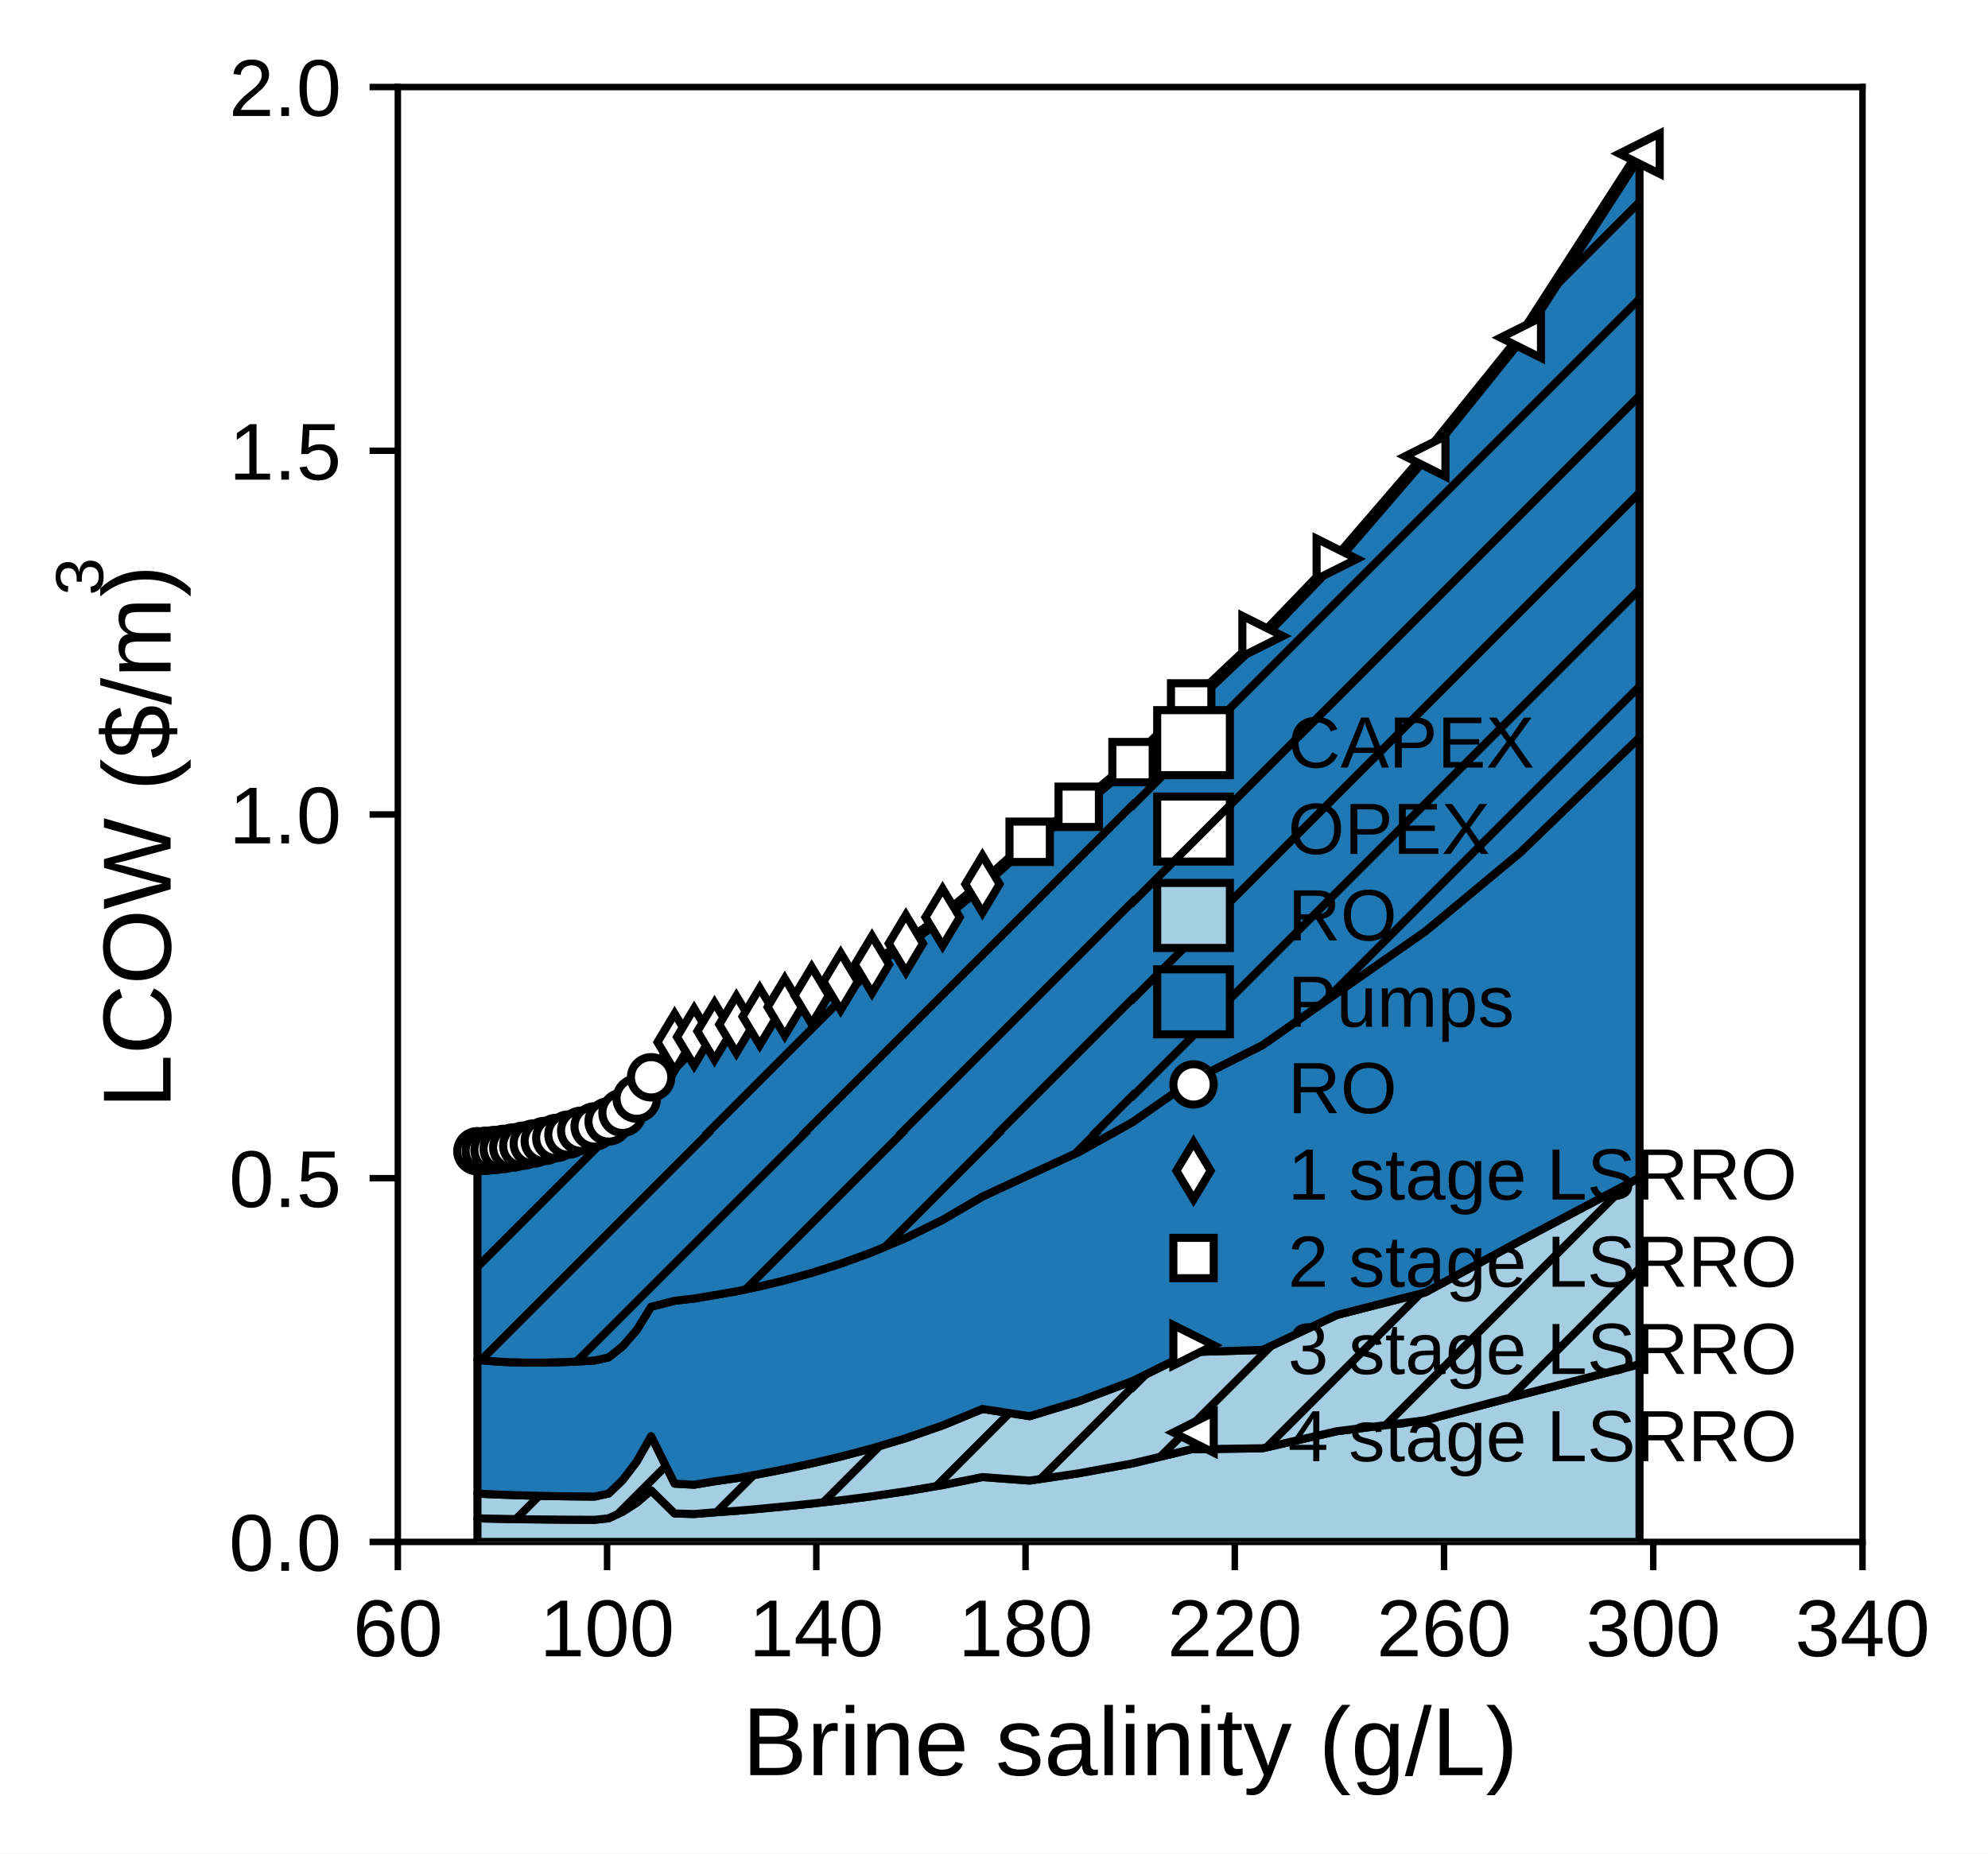
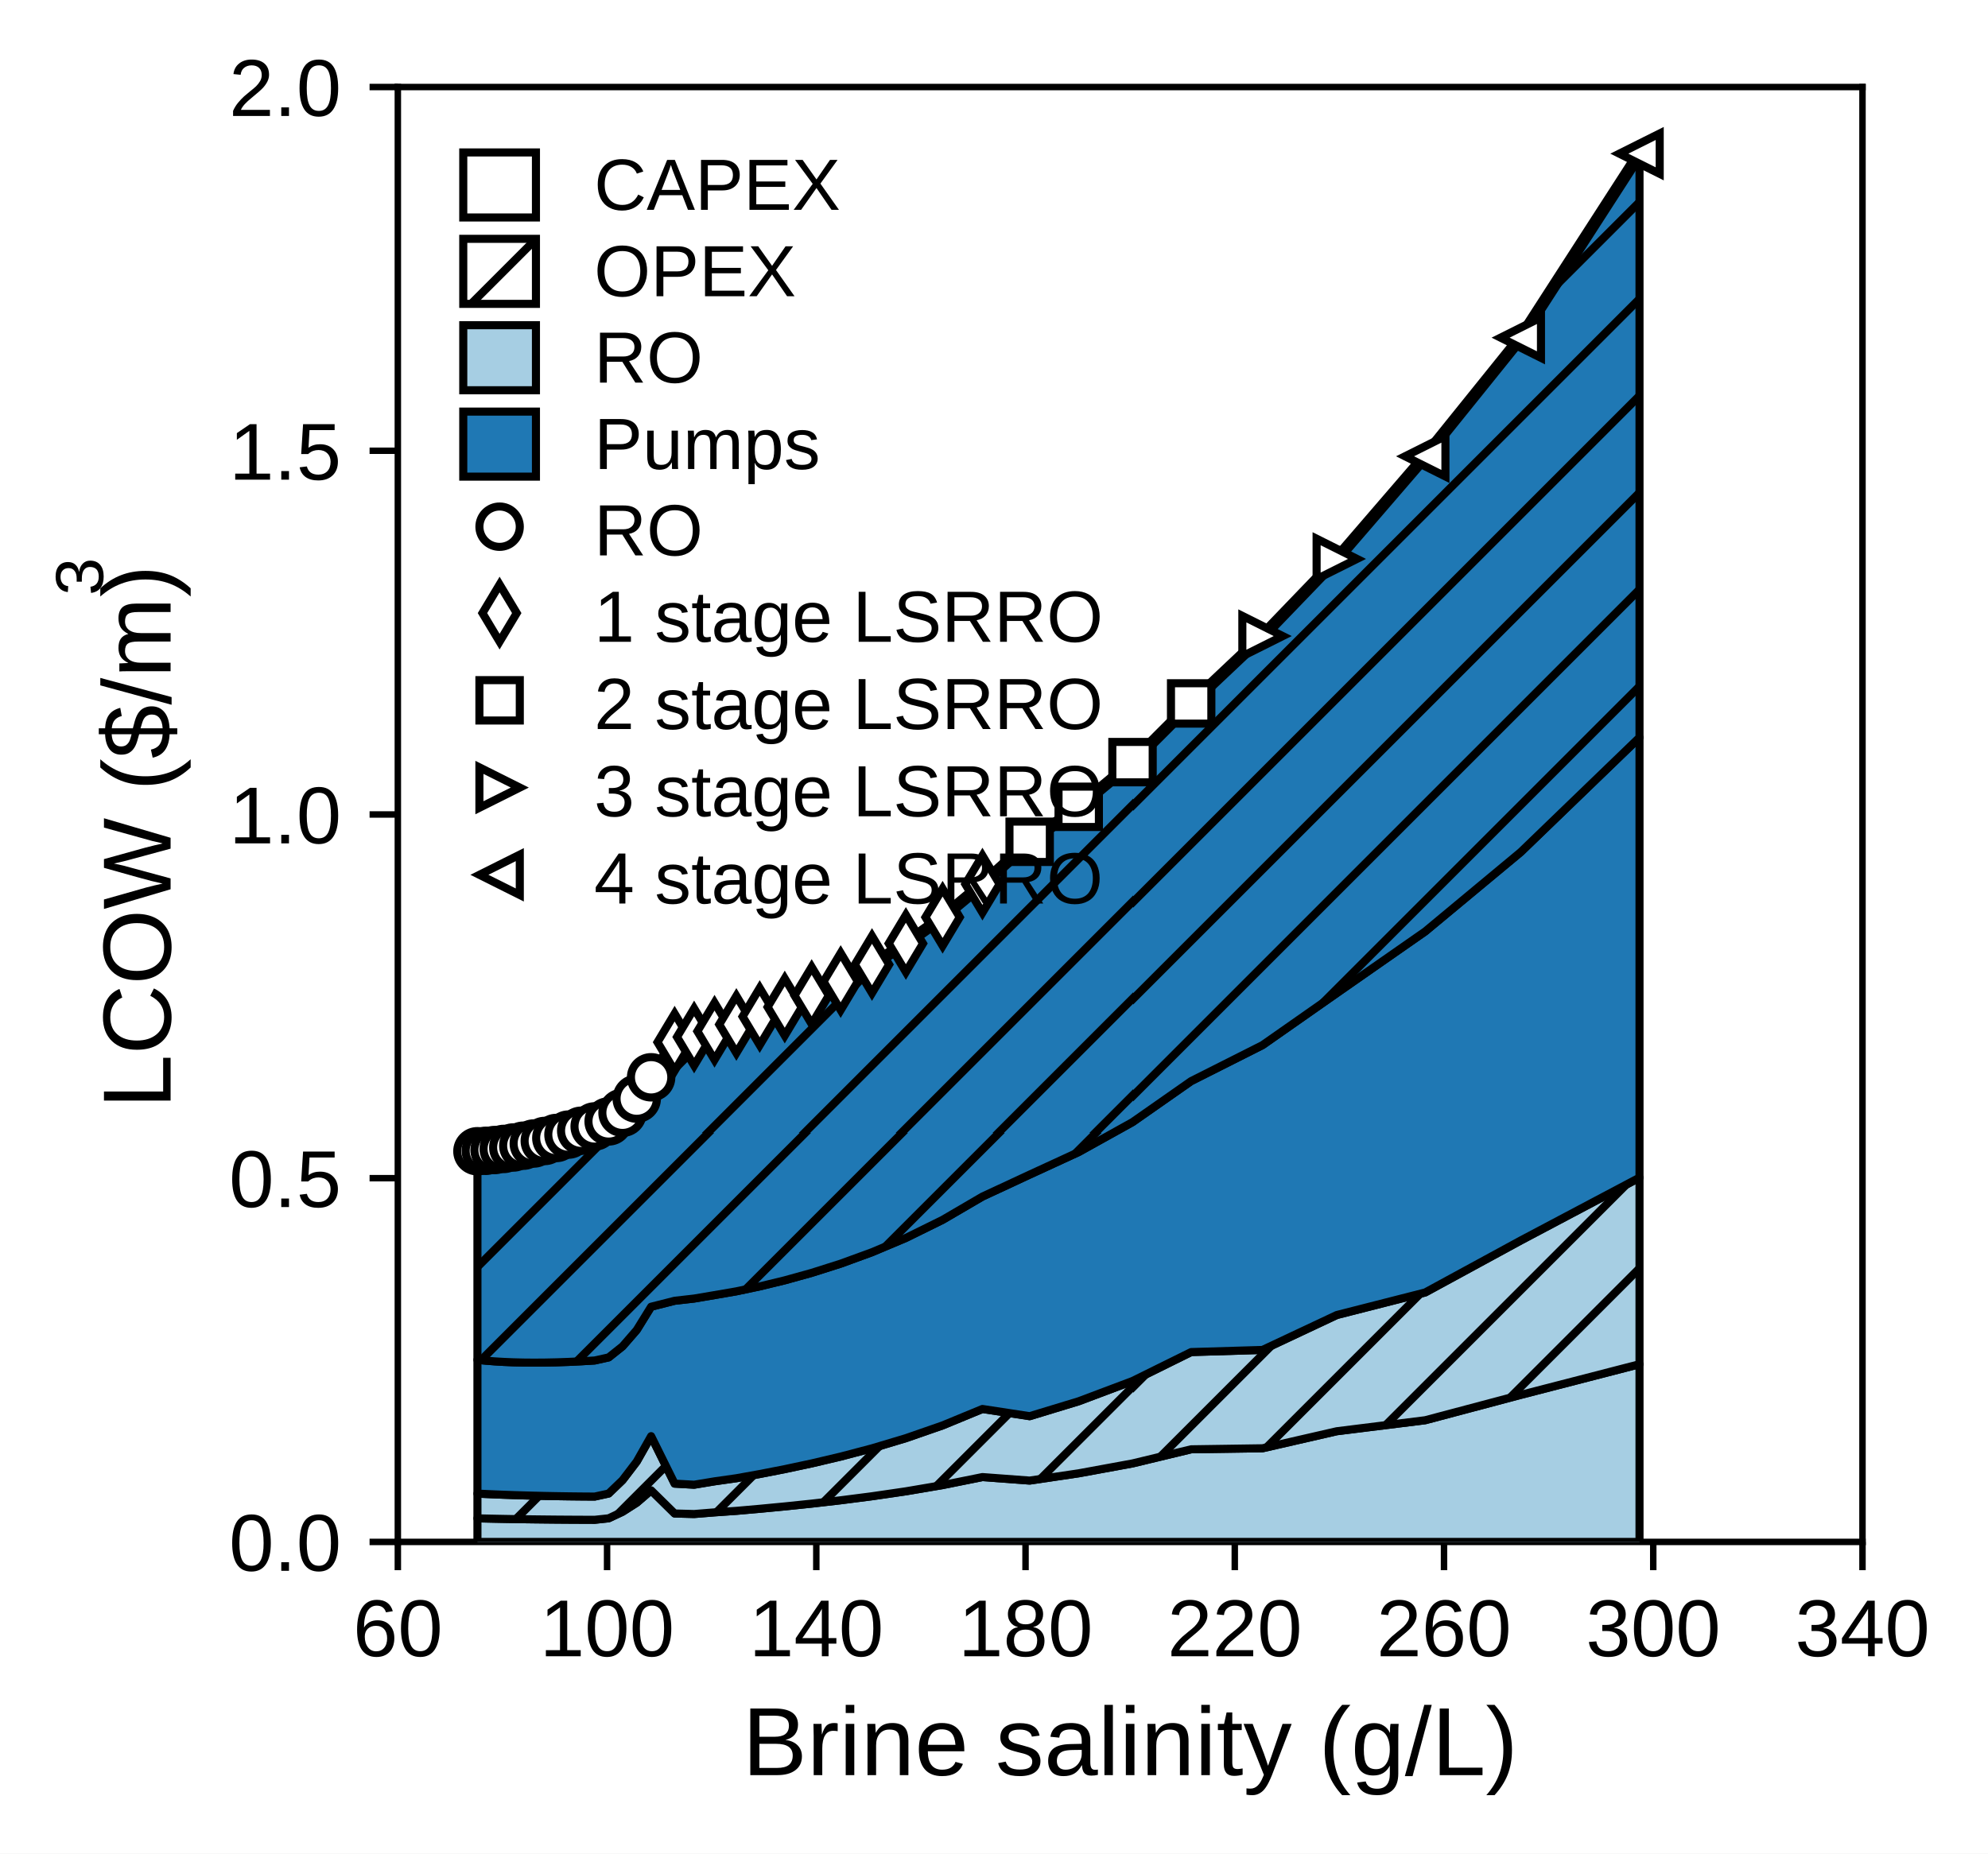
<svg xmlns="http://www.w3.org/2000/svg" xmlns:xlink="http://www.w3.org/1999/xlink" width="246.151pt" height="229.565pt" viewBox="0 0 246.151 229.565" version="1.1">
  <defs>
    <style type="text/css">*{stroke-linejoin: round; stroke-linecap: butt}</style>
  </defs>
  <g id="figure_1">
    <g id="patch_1">
      <path d="M 0 229.565  L 246.151 229.565  L 246.151 0  L 0 0  z " style="fill: #ffffff" />
    </g>
    <g id="axes_1">
      <g id="patch_2">
        <path d="M 49.26 190.959  L 230.61 190.959  L 230.61 10.779  L 49.26 10.779  z " style="fill: #ffffff" />
      </g>
      <g id="matplotlib.axis_1">
        <g id="xtick_1">
          <g id="line2d_1">
            <defs>
-               <path id="m71133ba7bf" d="M 0 0  L 0 3.5  " style="stroke: #000000; stroke-width: 0.8" />
+               <path id="m9c14c3b14d" d="M 0 0  L 0 3.5  " style="stroke: #000000; stroke-width: 0.8" />
            </defs>
            <g>
-               <use xlink:href="#m71133ba7bf" x="49.26" y="190.959" style="stroke: #000000; stroke-width: 0.8" />
+               <use xlink:href="#m9c14c3b14d" x="49.26" y="190.959" style="stroke: #000000; stroke-width: 0.8" />
            </g>
          </g>
          <g id="text_1">
            <text style="font: 10px 'Arial', serif; text-anchor: middle" x="49.26" y="205.117" transform="rotate(-0 49.26 205.1167)">60</text>
          </g>
        </g>
        <g id="xtick_2">
          <g id="line2d_2">
            <g>
-               <use xlink:href="#m71133ba7bf" x="75.167" y="190.959" style="stroke: #000000; stroke-width: 0.8" />
+               <use xlink:href="#m9c14c3b14d" x="75.167" y="190.959" style="stroke: #000000; stroke-width: 0.8" />
            </g>
          </g>
          <g id="text_2">
            <text style="font: 10px 'Arial', serif; text-anchor: middle" x="75.167" y="205.117" transform="rotate(-0 75.16714 205.1167)">100</text>
          </g>
        </g>
        <g id="xtick_3">
          <g id="line2d_3">
            <g>
-               <use xlink:href="#m71133ba7bf" x="101.074" y="190.959" style="stroke: #000000; stroke-width: 0.8" />
+               <use xlink:href="#m9c14c3b14d" x="101.074" y="190.959" style="stroke: #000000; stroke-width: 0.8" />
            </g>
          </g>
          <g id="text_3">
            <text style="font: 10px 'Arial', serif; text-anchor: middle" x="101.074" y="205.117" transform="rotate(-0 101.0743 205.1167)">140</text>
          </g>
        </g>
        <g id="xtick_4">
          <g id="line2d_4">
            <g>
-               <use xlink:href="#m71133ba7bf" x="126.981" y="190.959" style="stroke: #000000; stroke-width: 0.8" />
+               <use xlink:href="#m9c14c3b14d" x="126.981" y="190.959" style="stroke: #000000; stroke-width: 0.8" />
            </g>
          </g>
          <g id="text_4">
            <text style="font: 10px 'Arial', serif; text-anchor: middle" x="126.981" y="205.117" transform="rotate(-0 126.9814 205.1167)">180</text>
          </g>
        </g>
        <g id="xtick_5">
          <g id="line2d_5">
            <g>
-               <use xlink:href="#m71133ba7bf" x="152.889" y="190.959" style="stroke: #000000; stroke-width: 0.8" />
+               <use xlink:href="#m9c14c3b14d" x="152.889" y="190.959" style="stroke: #000000; stroke-width: 0.8" />
            </g>
          </g>
          <g id="text_5">
            <text style="font: 10px 'Arial', serif; text-anchor: middle" x="152.889" y="205.117" transform="rotate(-0 152.8886 205.1167)">220</text>
          </g>
        </g>
        <g id="xtick_6">
          <g id="line2d_6">
            <g>
-               <use xlink:href="#m71133ba7bf" x="178.796" y="190.959" style="stroke: #000000; stroke-width: 0.8" />
+               <use xlink:href="#m9c14c3b14d" x="178.796" y="190.959" style="stroke: #000000; stroke-width: 0.8" />
            </g>
          </g>
          <g id="text_6">
            <text style="font: 10px 'Arial', serif; text-anchor: middle" x="178.796" y="205.117" transform="rotate(-0 178.7957 205.1167)">260</text>
          </g>
        </g>
        <g id="xtick_7">
          <g id="line2d_7">
            <g>
-               <use xlink:href="#m71133ba7bf" x="204.703" y="190.959" style="stroke: #000000; stroke-width: 0.8" />
+               <use xlink:href="#m9c14c3b14d" x="204.703" y="190.959" style="stroke: #000000; stroke-width: 0.8" />
            </g>
          </g>
          <g id="text_7">
            <text style="font: 10px 'Arial', serif; text-anchor: middle" x="204.703" y="205.117" transform="rotate(-0 204.7029 205.1167)">300</text>
          </g>
        </g>
        <g id="xtick_8">
          <g id="line2d_8">
            <g>
-               <use xlink:href="#m71133ba7bf" x="230.61" y="190.959" style="stroke: #000000; stroke-width: 0.8" />
+               <use xlink:href="#m9c14c3b14d" x="230.61" y="190.959" style="stroke: #000000; stroke-width: 0.8" />
            </g>
          </g>
          <g id="text_8">
            <text style="font: 10px 'Arial', serif; text-anchor: middle" x="230.61" y="205.117" transform="rotate(-0 230.61 205.1167)">340</text>
          </g>
        </g>
        <g id="text_9">
          <text style="font: 12px 'Arial', serif; text-anchor: middle" x="139.935" y="219.84" transform="rotate(-0 139.935 219.8398)">Brine salinity (g/L)</text>
        </g>
      </g>
      <g id="matplotlib.axis_2">
        <g id="ytick_1">
          <g id="line2d_9">
            <defs>
-               <path id="me0002f4ead" d="M 0 0  L -3.5 0  " style="stroke: #000000; stroke-width: 0.8" />
+               <path id="mce39c73b69" d="M 0 0  L -3.5 0  " style="stroke: #000000; stroke-width: 0.8" />
            </defs>
            <g>
-               <use xlink:href="#me0002f4ead" x="49.26" y="190.959" style="stroke: #000000; stroke-width: 0.8" />
+               <use xlink:href="#mce39c73b69" x="49.26" y="190.959" style="stroke: #000000; stroke-width: 0.8" />
            </g>
          </g>
          <g id="text_10">
            <text style="font: 10px 'Arial', serif; text-anchor: end" x="42.26" y="194.538" transform="rotate(-0 42.26 194.5378)">0.0</text>
          </g>
        </g>
        <g id="ytick_2">
          <g id="line2d_10">
            <g>
-               <use xlink:href="#me0002f4ead" x="49.26" y="145.914" style="stroke: #000000; stroke-width: 0.8" />
+               <use xlink:href="#mce39c73b69" x="49.26" y="145.914" style="stroke: #000000; stroke-width: 0.8" />
            </g>
          </g>
          <g id="text_11">
            <text style="font: 10px 'Arial', serif; text-anchor: end" x="42.26" y="149.493" transform="rotate(-0 42.26 149.4928)">0.5</text>
          </g>
        </g>
        <g id="ytick_3">
          <g id="line2d_11">
            <g>
-               <use xlink:href="#me0002f4ead" x="49.26" y="100.869" style="stroke: #000000; stroke-width: 0.8" />
+               <use xlink:href="#mce39c73b69" x="49.26" y="100.869" style="stroke: #000000; stroke-width: 0.8" />
            </g>
          </g>
          <g id="text_12">
            <text style="font: 10px 'Arial', serif; text-anchor: end" x="42.26" y="104.448" transform="rotate(-0 42.26 104.4478)">1.0</text>
          </g>
        </g>
        <g id="ytick_4">
          <g id="line2d_12">
            <g>
-               <use xlink:href="#me0002f4ead" x="49.26" y="55.824" style="stroke: #000000; stroke-width: 0.8" />
+               <use xlink:href="#mce39c73b69" x="49.26" y="55.824" style="stroke: #000000; stroke-width: 0.8" />
            </g>
          </g>
          <g id="text_13">
            <text style="font: 10px 'Arial', serif; text-anchor: end" x="42.26" y="59.403" transform="rotate(-0 42.26 59.40281)">1.5</text>
          </g>
        </g>
        <g id="ytick_5">
          <g id="line2d_13">
            <g>
-               <use xlink:href="#me0002f4ead" x="49.26" y="10.779" style="stroke: #000000; stroke-width: 0.8" />
+               <use xlink:href="#mce39c73b69" x="49.26" y="10.779" style="stroke: #000000; stroke-width: 0.8" />
            </g>
          </g>
          <g id="text_14">
            <text style="font: 10px 'Arial', serif; text-anchor: end" x="42.26" y="14.358" transform="rotate(-0 42.26 14.35781)">2.0</text>
          </g>
        </g>
        <g id="text_15">
          <g transform="translate(21.72 137.2889) rotate(-90)">
            <text>
              <tspan style="font: 12px 'Arial'" x="0 6.674 15.34 24.674 36 39.334 43.33 50.004 53.338 68.812" y="-0.599">LCOW ($/m)</tspan>
              <tspan style="font: 8.4px 'Arial'" x="63.543" y="-8.963">3</tspan>
            </text>
          </g>
        </g>
      </g>
      <g id="patch_3">
        <path d="M 49.26 190.959  L 49.26 10.779  " style="fill: none; stroke: #000000; stroke-width: 0.8; stroke-linejoin: miter; stroke-linecap: square" />
      </g>
      <g id="patch_4">
        <path d="M 230.61 190.959  L 230.61 10.779  " style="fill: none; stroke: #000000; stroke-width: 0.8; stroke-linejoin: miter; stroke-linecap: square" />
      </g>
      <g id="patch_5">
        <path d="M 49.26 190.959  L 230.61 190.959  " style="fill: none; stroke: #000000; stroke-width: 0.8; stroke-linejoin: miter; stroke-linecap: square" />
      </g>
      <g id="patch_6">
        <path d="M 49.26 10.779  L 230.61 10.779  " style="fill: none; stroke: #000000; stroke-width: 0.8; stroke-linejoin: miter; stroke-linecap: square" />
      </g>
      <g id="PolyCollection_1" />
      <g id="PolyCollection_2" />
      <g id="PolyCollection_3">
-         <path d="M 59.115 190.959  L 59.115 188.04  L 60.155 188.064  L 61.239 188.087  L 62.372 188.109  L 63.557 188.13  L 64.796 188.149  L 66.094 188.166  L 67.456 188.181  L 68.885 188.195  L 70.387 188.206  L 71.967 188.214  L 73.633 188.22  L 75.361 188.036  L 77.081 187.229  L 78.84 186.105  L 80.621 184.57  L 83.532 187.438  L 85.946 187.504  L 88.471 187.3  L 91.176 187.112  L 94.067 186.858  L 97.167 186.563  L 100.5 186.217  L 104.091 185.804  L 107.968 185.305  L 112.165 184.692  L 116.713 183.921  L 121.645 182.928  L 127.491 183.363  L 133.565 182.462  L 140.226 181.239  L 147.488 179.49  L 156.325 179.362  L 165.52 177.252  L 176.47 175.889  L 188.301 172.748  L 203.002 168.951  L 203.002 190.959  L 203.002 190.959  L 188.301 190.959  L 176.47 190.959  L 165.52 190.959  L 156.325 190.959  L 147.488 190.959  L 140.226 190.959  L 133.565 190.959  L 127.491 190.959  L 121.645 190.959  L 116.713 190.959  L 112.165 190.959  L 107.968 190.959  L 104.091 190.959  L 100.5 190.959  L 97.167 190.959  L 94.067 190.959  L 91.176 190.959  L 88.471 190.959  L 85.946 190.959  L 83.532 190.959  L 80.621 190.959  L 78.84 190.959  L 77.081 190.959  L 75.361 190.959  L 73.633 190.959  L 71.967 190.959  L 70.387 190.959  L 68.885 190.959  L 67.456 190.959  L 66.094 190.959  L 64.796 190.959  L 63.557 190.959  L 62.372 190.959  L 61.239 190.959  L 60.155 190.959  L 59.115 190.959  z " clip-path="url(#p2992d39095)" style="fill: #a6cee3; stroke: #000000" />
+         <path d="M 59.115 190.959  L 59.115 188.04  L 60.155 188.064  L 61.239 188.087  L 62.372 188.109  L 63.557 188.13  L 64.796 188.149  L 66.094 188.166  L 67.456 188.181  L 68.885 188.195  L 70.387 188.206  L 71.967 188.214  L 73.633 188.22  L 75.361 188.036  L 77.081 187.229  L 78.84 186.105  L 80.621 184.57  L 83.532 187.438  L 85.946 187.504  L 88.471 187.3  L 91.176 187.112  L 94.067 186.858  L 97.167 186.563  L 100.5 186.217  L 104.091 185.804  L 107.968 185.305  L 112.165 184.692  L 116.713 183.921  L 121.645 182.928  L 127.491 183.363  L 133.565 182.462  L 140.226 181.239  L 147.488 179.49  L 156.325 179.362  L 165.52 177.252  L 176.47 175.889  L 188.301 172.748  L 203.002 168.951  L 203.002 190.959  L 203.002 190.959  L 188.301 190.959  L 176.47 190.959  L 165.52 190.959  L 156.325 190.959  L 147.488 190.959  L 140.226 190.959  L 133.565 190.959  L 127.491 190.959  L 121.645 190.959  L 116.713 190.959  L 112.165 190.959  L 107.968 190.959  L 104.091 190.959  L 100.5 190.959  L 97.167 190.959  L 94.067 190.959  L 91.176 190.959  L 88.471 190.959  L 85.946 190.959  L 83.532 190.959  L 80.621 190.959  L 78.84 190.959  L 77.081 190.959  L 75.361 190.959  L 73.633 190.959  L 71.967 190.959  L 70.387 190.959  L 68.885 190.959  L 67.456 190.959  L 66.094 190.959  L 64.796 190.959  L 63.557 190.959  L 62.372 190.959  L 61.239 190.959  L 60.155 190.959  L 59.115 190.959  z " clip-path="url(#p5c815b5c16)" style="fill: #a6cee3; stroke: #000000" />
      </g>
      <g id="PolyCollection_4" />
      <g id="PolyCollection_5">
-         <path d="M 59.115 188.04  L 59.115 184.975  L 60.155 185.025  L 61.239 185.073  L 62.372 185.117  L 63.557 185.159  L 64.796 185.198  L 66.094 185.233  L 67.456 185.265  L 68.885 185.292  L 70.387 185.315  L 71.967 185.332  L 73.633 185.344  L 75.361 184.967  L 77.081 183.312  L 78.84 181.009  L 80.621 177.862  L 83.532 183.741  L 85.946 183.876  L 88.471 183.457  L 91.176 183.072  L 94.067 182.552  L 97.167 181.947  L 100.5 181.237  L 104.091 180.391  L 107.968 179.369  L 112.165 178.112  L 116.713 176.531  L 121.645 174.495  L 127.491 175.388  L 133.565 173.54  L 140.226 171.033  L 147.488 167.447  L 156.325 167.184  L 165.52 162.859  L 176.47 160.065  L 188.301 153.626  L 203.002 145.843  L 203.002 168.951  L 203.002 168.951  L 188.301 172.748  L 176.47 175.889  L 165.52 177.252  L 156.325 179.362  L 147.488 179.49  L 140.226 181.239  L 133.565 182.462  L 127.491 183.363  L 121.645 182.928  L 116.713 183.921  L 112.165 184.692  L 107.968 185.305  L 104.091 185.804  L 100.5 186.217  L 97.167 186.563  L 94.067 186.858  L 91.176 187.112  L 88.471 187.3  L 85.946 187.504  L 83.532 187.438  L 80.621 184.57  L 78.84 186.105  L 77.081 187.229  L 75.361 188.036  L 73.633 188.22  L 71.967 188.214  L 70.387 188.206  L 68.885 188.195  L 67.456 188.181  L 66.094 188.166  L 64.796 188.149  L 63.557 188.13  L 62.372 188.109  L 61.239 188.087  L 60.155 188.064  L 59.115 188.04  z " clip-path="url(#p2992d39095)" style="fill: url(#hfb150d38b0); stroke: #000000" />
+         <path d="M 59.115 188.04  L 59.115 184.975  L 60.155 185.025  L 61.239 185.073  L 62.372 185.117  L 63.557 185.159  L 64.796 185.198  L 66.094 185.233  L 67.456 185.265  L 68.885 185.292  L 70.387 185.315  L 71.967 185.332  L 73.633 185.344  L 75.361 184.967  L 77.081 183.312  L 78.84 181.009  L 80.621 177.862  L 83.532 183.741  L 85.946 183.876  L 88.471 183.457  L 91.176 183.072  L 94.067 182.552  L 97.167 181.947  L 100.5 181.237  L 104.091 180.391  L 107.968 179.369  L 112.165 178.112  L 116.713 176.531  L 121.645 174.495  L 127.491 175.388  L 133.565 173.54  L 140.226 171.033  L 147.488 167.447  L 156.325 167.184  L 165.52 162.859  L 176.47 160.065  L 188.301 153.626  L 203.002 145.843  L 203.002 168.951  L 203.002 168.951  L 188.301 172.748  L 176.47 175.889  L 165.52 177.252  L 156.325 179.362  L 147.488 179.49  L 140.226 181.239  L 133.565 182.462  L 127.491 183.363  L 121.645 182.928  L 116.713 183.921  L 112.165 184.692  L 107.968 185.305  L 104.091 185.804  L 100.5 186.217  L 97.167 186.563  L 94.067 186.858  L 91.176 187.112  L 88.471 187.3  L 85.946 187.504  L 83.532 187.438  L 80.621 184.57  L 78.84 186.105  L 77.081 187.229  L 75.361 188.036  L 73.633 188.22  L 71.967 188.214  L 70.387 188.206  L 68.885 188.195  L 67.456 188.181  L 66.094 188.166  L 64.796 188.149  L 63.557 188.13  L 62.372 188.109  L 61.239 188.087  L 60.155 188.064  L 59.115 188.04  z " clip-path="url(#p5c815b5c16)" style="fill: url(#hce3e58bbcd); stroke: #000000" />
      </g>
      <g id="PolyCollection_6" />
      <g id="PolyCollection_7">
-         <path d="M 59.115 184.975  L 59.115 168.411  L 60.155 168.514  L 61.239 168.599  L 62.372 168.666  L 63.557 168.715  L 64.796 168.745  L 66.094 168.756  L 67.456 168.747  L 68.885 168.717  L 70.387 168.666  L 71.967 168.59  L 73.633 168.491  L 75.361 168.109  L 77.081 166.74  L 78.84 164.713  L 80.621 161.833  L 83.532 161.095  L 85.946 160.82  L 88.471 160.392  L 91.176 159.926  L 94.067 159.315  L 97.167 158.563  L 100.5 157.638  L 104.091 156.498  L 107.968 155.083  L 112.165 153.314  L 116.713 151.073  L 121.645 148.191  L 127.491 145.472  L 133.565 142.675  L 140.226 138.971  L 147.488 133.89  L 156.325 129.433  L 165.52 122.993  L 176.47 115.354  L 188.301 105.521  L 203.002 91.328  L 203.002 145.843  L 203.002 145.843  L 188.301 153.626  L 176.47 160.065  L 165.52 162.859  L 156.325 167.184  L 147.488 167.447  L 140.226 171.033  L 133.565 173.54  L 127.491 175.388  L 121.645 174.495  L 116.713 176.531  L 112.165 178.112  L 107.968 179.369  L 104.091 180.391  L 100.5 181.237  L 97.167 181.947  L 94.067 182.552  L 91.176 183.072  L 88.471 183.457  L 85.946 183.876  L 83.532 183.741  L 80.621 177.862  L 78.84 181.009  L 77.081 183.312  L 75.361 184.967  L 73.633 185.344  L 71.967 185.332  L 70.387 185.315  L 68.885 185.292  L 67.456 185.265  L 66.094 185.233  L 64.796 185.198  L 63.557 185.159  L 62.372 185.117  L 61.239 185.073  L 60.155 185.025  L 59.115 184.975  z " clip-path="url(#p2992d39095)" style="fill: #1f78b4; stroke: #000000" />
+         <path d="M 59.115 184.975  L 59.115 168.411  L 60.155 168.514  L 61.239 168.599  L 62.372 168.666  L 63.557 168.715  L 64.796 168.745  L 66.094 168.756  L 67.456 168.747  L 68.885 168.717  L 70.387 168.666  L 71.967 168.59  L 73.633 168.491  L 75.361 168.109  L 77.081 166.74  L 78.84 164.713  L 80.621 161.833  L 83.532 161.095  L 85.946 160.82  L 88.471 160.392  L 91.176 159.926  L 94.067 159.315  L 97.167 158.563  L 100.5 157.638  L 104.091 156.498  L 107.968 155.083  L 112.165 153.314  L 116.713 151.073  L 121.645 148.191  L 127.491 145.472  L 133.565 142.675  L 140.226 138.971  L 147.488 133.89  L 156.325 129.433  L 165.52 122.993  L 176.47 115.354  L 188.301 105.521  L 203.002 91.328  L 203.002 145.843  L 203.002 145.843  L 188.301 153.626  L 176.47 160.065  L 165.52 162.859  L 156.325 167.184  L 147.488 167.447  L 140.226 171.033  L 133.565 173.54  L 127.491 175.388  L 121.645 174.495  L 116.713 176.531  L 112.165 178.112  L 107.968 179.369  L 104.091 180.391  L 100.5 181.237  L 97.167 181.947  L 94.067 182.552  L 91.176 183.072  L 88.471 183.457  L 85.946 183.876  L 83.532 183.741  L 80.621 177.862  L 78.84 181.009  L 77.081 183.312  L 75.361 184.967  L 73.633 185.344  L 71.967 185.332  L 70.387 185.315  L 68.885 185.292  L 67.456 185.265  L 66.094 185.233  L 64.796 185.198  L 63.557 185.159  L 62.372 185.117  L 61.239 185.073  L 60.155 185.025  L 59.115 184.975  z " clip-path="url(#p5c815b5c16)" style="fill: #1f78b4; stroke: #000000" />
      </g>
      <g id="PolyCollection_8" />
      <g id="PolyCollection_9">
-         <path d="M 59.115 168.411  L 59.115 142.577  L 60.155 142.522  L 61.239 142.427  L 62.372 142.291  L 63.557 142.111  L 64.796 141.888  L 66.094 141.619  L 67.456 141.301  L 68.885 140.934  L 70.387 140.513  L 71.967 140.037  L 73.633 139.501  L 75.361 138.881  L 77.081 137.809  L 78.84 136.058  L 80.621 133.418  L 83.532 129.07  L 85.946 128.425  L 88.471 127.718  L 91.176 126.877  L 94.067 125.896  L 97.167 124.716  L 100.5 123.291  L 104.091 121.561  L 107.968 119.449  L 112.165 116.844  L 116.713 113.596  L 121.645 109.493  L 127.491 104.251  L 133.565 99.918  L 140.226 94.384  L 147.488 87.115  L 156.325 78.772  L 165.52 69.218  L 176.47 56.508  L 188.301 41.815  L 203.002 19.027  L 203.002 91.328  L 203.002 91.328  L 188.301 105.521  L 176.47 115.354  L 165.52 122.993  L 156.325 129.433  L 147.488 133.89  L 140.226 138.971  L 133.565 142.675  L 127.491 145.472  L 121.645 148.191  L 116.713 151.073  L 112.165 153.314  L 107.968 155.083  L 104.091 156.498  L 100.5 157.638  L 97.167 158.563  L 94.067 159.315  L 91.176 159.926  L 88.471 160.392  L 85.946 160.82  L 83.532 161.095  L 80.621 161.833  L 78.84 164.713  L 77.081 166.74  L 75.361 168.109  L 73.633 168.491  L 71.967 168.59  L 70.387 168.666  L 68.885 168.717  L 67.456 168.747  L 66.094 168.756  L 64.796 168.745  L 63.557 168.715  L 62.372 168.666  L 61.239 168.599  L 60.155 168.514  L 59.115 168.411  z " clip-path="url(#p2992d39095)" style="fill: url(#hb3a0539149); stroke: #000000" />
+         <path d="M 59.115 168.411  L 59.115 142.577  L 60.155 142.522  L 61.239 142.427  L 62.372 142.291  L 63.557 142.111  L 64.796 141.888  L 66.094 141.619  L 67.456 141.301  L 68.885 140.934  L 70.387 140.513  L 71.967 140.037  L 73.633 139.501  L 75.361 138.881  L 77.081 137.809  L 78.84 136.058  L 80.621 133.418  L 83.532 129.07  L 85.946 128.425  L 88.471 127.718  L 91.176 126.877  L 94.067 125.896  L 97.167 124.716  L 100.5 123.291  L 104.091 121.561  L 107.968 119.449  L 112.165 116.844  L 116.713 113.596  L 121.645 109.493  L 127.491 104.251  L 133.565 99.918  L 140.226 94.384  L 147.488 87.115  L 156.325 78.772  L 165.52 69.218  L 176.47 56.508  L 188.301 41.815  L 203.002 19.027  L 203.002 91.328  L 203.002 91.328  L 188.301 105.521  L 176.47 115.354  L 165.52 122.993  L 156.325 129.433  L 147.488 133.89  L 140.226 138.971  L 133.565 142.675  L 127.491 145.472  L 121.645 148.191  L 116.713 151.073  L 112.165 153.314  L 107.968 155.083  L 104.091 156.498  L 100.5 157.638  L 97.167 158.563  L 94.067 159.315  L 91.176 159.926  L 88.471 160.392  L 85.946 160.82  L 83.532 161.095  L 80.621 161.833  L 78.84 164.713  L 77.081 166.74  L 75.361 168.109  L 73.633 168.491  L 71.967 168.59  L 70.387 168.666  L 68.885 168.717  L 67.456 168.747  L 66.094 168.756  L 64.796 168.745  L 63.557 168.715  L 62.372 168.666  L 61.239 168.599  L 60.155 168.514  L 59.115 168.411  z " clip-path="url(#p5c815b5c16)" style="fill: url(#hdd2cf47b1f); stroke: #000000" />
      </g>
      <g id="PolyCollection_10" />
      <g id="line2d_14">
-         <path d="M 59.115 142.577  L 60.155 142.523  L 61.239 142.428  L 62.372 142.291  L 63.557 142.112  L 64.796 141.889  L 66.094 141.619  L 67.456 141.302  L 68.885 140.934  L 70.387 140.514  L 71.967 140.037  L 73.633 139.501  L 75.361 138.881  L 77.081 137.81  L 78.84 136.059  L 80.621 133.418  L 83.532 129.071  L 85.946 128.425  L 88.471 127.718  L 91.176 126.878  L 94.067 125.897  L 97.167 124.717  L 100.5 123.292  L 104.091 121.562  L 107.968 119.45  L 112.165 116.845  L 116.713 113.597  L 121.645 109.494  L 127.491 104.252  L 133.565 99.919  L 140.226 94.386  L 147.488 87.117  L 156.325 78.774  L 165.52 69.219  L 176.47 56.51  L 188.301 41.817  L 203.002 19.029  " clip-path="url(#p2992d39095)" style="fill: none; stroke: #000000; stroke-width: 1.5; stroke-linecap: square" />
+         <path d="M 59.115 142.577  L 60.155 142.523  L 61.239 142.428  L 62.372 142.291  L 63.557 142.112  L 64.796 141.889  L 66.094 141.619  L 67.456 141.302  L 68.885 140.934  L 70.387 140.514  L 71.967 140.037  L 73.633 139.501  L 75.361 138.881  L 77.081 137.81  L 78.84 136.059  L 80.621 133.418  L 83.532 129.071  L 85.946 128.425  L 88.471 127.718  L 91.176 126.878  L 94.067 125.897  L 97.167 124.717  L 100.5 123.292  L 104.091 121.562  L 107.968 119.45  L 112.165 116.845  L 116.713 113.597  L 121.645 109.494  L 127.491 104.252  L 133.565 99.919  L 140.226 94.386  L 147.488 87.117  L 156.325 78.774  L 165.52 69.219  L 176.47 56.51  L 188.301 41.817  L 203.002 19.029  " clip-path="url(#p5c815b5c16)" style="fill: none; stroke: #000000; stroke-width: 1.5; stroke-linecap: square" />
      </g>
      <g id="line2d_15">
        <defs>
-           <path id="m7521b8feec" d="M 0 2.5  C 0.663 2.5 1.299 2.237 1.768 1.768  C 2.237 1.299 2.5 0.663 2.5 0  C 2.5 -0.663 2.237 -1.299 1.768 -1.768  C 1.299 -2.237 0.663 -2.5 0 -2.5  C -0.663 -2.5 -1.299 -2.237 -1.768 -1.768  C -2.237 -1.299 -2.5 -0.663 -2.5 0  C -2.5 0.663 -2.237 1.299 -1.768 1.768  C -1.299 2.237 -0.663 2.5 0 2.5  z " style="stroke: #000000" />
-         </defs>
-         <g clip-path="url(#p2992d39095)">
-           <use xlink:href="#m7521b8feec" x="59.115" y="142.577" style="fill: #ffffff; stroke: #000000" />
-           <use xlink:href="#m7521b8feec" x="60.155" y="142.523" style="fill: #ffffff; stroke: #000000" />
-           <use xlink:href="#m7521b8feec" x="61.239" y="142.428" style="fill: #ffffff; stroke: #000000" />
-           <use xlink:href="#m7521b8feec" x="62.372" y="142.291" style="fill: #ffffff; stroke: #000000" />
-           <use xlink:href="#m7521b8feec" x="63.557" y="142.112" style="fill: #ffffff; stroke: #000000" />
-           <use xlink:href="#m7521b8feec" x="64.796" y="141.889" style="fill: #ffffff; stroke: #000000" />
-           <use xlink:href="#m7521b8feec" x="66.094" y="141.619" style="fill: #ffffff; stroke: #000000" />
-           <use xlink:href="#m7521b8feec" x="67.456" y="141.302" style="fill: #ffffff; stroke: #000000" />
-           <use xlink:href="#m7521b8feec" x="68.885" y="140.934" style="fill: #ffffff; stroke: #000000" />
-           <use xlink:href="#m7521b8feec" x="70.387" y="140.514" style="fill: #ffffff; stroke: #000000" />
-           <use xlink:href="#m7521b8feec" x="71.967" y="140.037" style="fill: #ffffff; stroke: #000000" />
-           <use xlink:href="#m7521b8feec" x="73.633" y="139.501" style="fill: #ffffff; stroke: #000000" />
-           <use xlink:href="#m7521b8feec" x="75.361" y="138.881" style="fill: #ffffff; stroke: #000000" />
-           <use xlink:href="#m7521b8feec" x="77.081" y="137.81" style="fill: #ffffff; stroke: #000000" />
-           <use xlink:href="#m7521b8feec" x="78.84" y="136.059" style="fill: #ffffff; stroke: #000000" />
-           <use xlink:href="#m7521b8feec" x="80.621" y="133.418" style="fill: #ffffff; stroke: #000000" />
+           <path id="mea53bc1bec" d="M 0 2.5  C 0.663 2.5 1.299 2.237 1.768 1.768  C 2.237 1.299 2.5 0.663 2.5 0  C 2.5 -0.663 2.237 -1.299 1.768 -1.768  C 1.299 -2.237 0.663 -2.5 0 -2.5  C -0.663 -2.5 -1.299 -2.237 -1.768 -1.768  C -2.237 -1.299 -2.5 -0.663 -2.5 0  C -2.5 0.663 -2.237 1.299 -1.768 1.768  C -1.299 2.237 -0.663 2.5 0 2.5  z " style="stroke: #000000" />
+         </defs>
+         <g clip-path="url(#p5c815b5c16)">
+           <use xlink:href="#mea53bc1bec" x="59.115" y="142.577" style="fill: #ffffff; stroke: #000000" />
+           <use xlink:href="#mea53bc1bec" x="60.155" y="142.523" style="fill: #ffffff; stroke: #000000" />
+           <use xlink:href="#mea53bc1bec" x="61.239" y="142.428" style="fill: #ffffff; stroke: #000000" />
+           <use xlink:href="#mea53bc1bec" x="62.372" y="142.291" style="fill: #ffffff; stroke: #000000" />
+           <use xlink:href="#mea53bc1bec" x="63.557" y="142.112" style="fill: #ffffff; stroke: #000000" />
+           <use xlink:href="#mea53bc1bec" x="64.796" y="141.889" style="fill: #ffffff; stroke: #000000" />
+           <use xlink:href="#mea53bc1bec" x="66.094" y="141.619" style="fill: #ffffff; stroke: #000000" />
+           <use xlink:href="#mea53bc1bec" x="67.456" y="141.302" style="fill: #ffffff; stroke: #000000" />
+           <use xlink:href="#mea53bc1bec" x="68.885" y="140.934" style="fill: #ffffff; stroke: #000000" />
+           <use xlink:href="#mea53bc1bec" x="70.387" y="140.514" style="fill: #ffffff; stroke: #000000" />
+           <use xlink:href="#mea53bc1bec" x="71.967" y="140.037" style="fill: #ffffff; stroke: #000000" />
+           <use xlink:href="#mea53bc1bec" x="73.633" y="139.501" style="fill: #ffffff; stroke: #000000" />
+           <use xlink:href="#mea53bc1bec" x="75.361" y="138.881" style="fill: #ffffff; stroke: #000000" />
+           <use xlink:href="#mea53bc1bec" x="77.081" y="137.81" style="fill: #ffffff; stroke: #000000" />
+           <use xlink:href="#mea53bc1bec" x="78.84" y="136.059" style="fill: #ffffff; stroke: #000000" />
+           <use xlink:href="#mea53bc1bec" x="80.621" y="133.418" style="fill: #ffffff; stroke: #000000" />
        </g>
      </g>
      <g id="line2d_16">
        <defs>
-           <path id="m934258c683" d="M 0 3.536  L 2.121 0  L 0 -3.536  L -2.121 0  z " style="stroke: #000000; stroke-linejoin: miter" />
-         </defs>
-         <g clip-path="url(#p2992d39095)">
-           <use xlink:href="#m934258c683" x="83.532" y="129.071" style="fill: #ffffff; stroke: #000000; stroke-linejoin: miter" />
-           <use xlink:href="#m934258c683" x="85.946" y="128.425" style="fill: #ffffff; stroke: #000000; stroke-linejoin: miter" />
-           <use xlink:href="#m934258c683" x="88.471" y="127.718" style="fill: #ffffff; stroke: #000000; stroke-linejoin: miter" />
-           <use xlink:href="#m934258c683" x="91.176" y="126.878" style="fill: #ffffff; stroke: #000000; stroke-linejoin: miter" />
-           <use xlink:href="#m934258c683" x="94.067" y="125.897" style="fill: #ffffff; stroke: #000000; stroke-linejoin: miter" />
-           <use xlink:href="#m934258c683" x="97.167" y="124.717" style="fill: #ffffff; stroke: #000000; stroke-linejoin: miter" />
-           <use xlink:href="#m934258c683" x="100.5" y="123.292" style="fill: #ffffff; stroke: #000000; stroke-linejoin: miter" />
-           <use xlink:href="#m934258c683" x="104.091" y="121.562" style="fill: #ffffff; stroke: #000000; stroke-linejoin: miter" />
-           <use xlink:href="#m934258c683" x="107.968" y="119.45" style="fill: #ffffff; stroke: #000000; stroke-linejoin: miter" />
-           <use xlink:href="#m934258c683" x="112.165" y="116.845" style="fill: #ffffff; stroke: #000000; stroke-linejoin: miter" />
-           <use xlink:href="#m934258c683" x="116.713" y="113.597" style="fill: #ffffff; stroke: #000000; stroke-linejoin: miter" />
-           <use xlink:href="#m934258c683" x="121.645" y="109.494" style="fill: #ffffff; stroke: #000000; stroke-linejoin: miter" />
+           <path id="ma8a7a7bee2" d="M 0 3.536  L 2.121 0  L 0 -3.536  L -2.121 0  z " style="stroke: #000000; stroke-linejoin: miter" />
+         </defs>
+         <g clip-path="url(#p5c815b5c16)">
+           <use xlink:href="#ma8a7a7bee2" x="83.532" y="129.071" style="fill: #ffffff; stroke: #000000; stroke-linejoin: miter" />
+           <use xlink:href="#ma8a7a7bee2" x="85.946" y="128.425" style="fill: #ffffff; stroke: #000000; stroke-linejoin: miter" />
+           <use xlink:href="#ma8a7a7bee2" x="88.471" y="127.718" style="fill: #ffffff; stroke: #000000; stroke-linejoin: miter" />
+           <use xlink:href="#ma8a7a7bee2" x="91.176" y="126.878" style="fill: #ffffff; stroke: #000000; stroke-linejoin: miter" />
+           <use xlink:href="#ma8a7a7bee2" x="94.067" y="125.897" style="fill: #ffffff; stroke: #000000; stroke-linejoin: miter" />
+           <use xlink:href="#ma8a7a7bee2" x="97.167" y="124.717" style="fill: #ffffff; stroke: #000000; stroke-linejoin: miter" />
+           <use xlink:href="#ma8a7a7bee2" x="100.5" y="123.292" style="fill: #ffffff; stroke: #000000; stroke-linejoin: miter" />
+           <use xlink:href="#ma8a7a7bee2" x="104.091" y="121.562" style="fill: #ffffff; stroke: #000000; stroke-linejoin: miter" />
+           <use xlink:href="#ma8a7a7bee2" x="107.968" y="119.45" style="fill: #ffffff; stroke: #000000; stroke-linejoin: miter" />
+           <use xlink:href="#ma8a7a7bee2" x="112.165" y="116.845" style="fill: #ffffff; stroke: #000000; stroke-linejoin: miter" />
+           <use xlink:href="#ma8a7a7bee2" x="116.713" y="113.597" style="fill: #ffffff; stroke: #000000; stroke-linejoin: miter" />
+           <use xlink:href="#ma8a7a7bee2" x="121.645" y="109.494" style="fill: #ffffff; stroke: #000000; stroke-linejoin: miter" />
        </g>
      </g>
      <g id="line2d_17">
        <defs>
-           <path id="m494107c812" d="M -2.5 2.5  L 2.5 2.5  L 2.5 -2.5  L -2.5 -2.5  z " style="stroke: #000000; stroke-linejoin: miter" />
-         </defs>
-         <g clip-path="url(#p2992d39095)">
-           <use xlink:href="#m494107c812" x="127.491" y="104.252" style="fill: #ffffff; stroke: #000000; stroke-linejoin: miter" />
-           <use xlink:href="#m494107c812" x="133.565" y="99.919" style="fill: #ffffff; stroke: #000000; stroke-linejoin: miter" />
-           <use xlink:href="#m494107c812" x="140.226" y="94.386" style="fill: #ffffff; stroke: #000000; stroke-linejoin: miter" />
-           <use xlink:href="#m494107c812" x="147.488" y="87.117" style="fill: #ffffff; stroke: #000000; stroke-linejoin: miter" />
+           <path id="m80f35ce6af" d="M -2.5 2.5  L 2.5 2.5  L 2.5 -2.5  L -2.5 -2.5  z " style="stroke: #000000; stroke-linejoin: miter" />
+         </defs>
+         <g clip-path="url(#p5c815b5c16)">
+           <use xlink:href="#m80f35ce6af" x="127.491" y="104.252" style="fill: #ffffff; stroke: #000000; stroke-linejoin: miter" />
+           <use xlink:href="#m80f35ce6af" x="133.565" y="99.919" style="fill: #ffffff; stroke: #000000; stroke-linejoin: miter" />
+           <use xlink:href="#m80f35ce6af" x="140.226" y="94.386" style="fill: #ffffff; stroke: #000000; stroke-linejoin: miter" />
+           <use xlink:href="#m80f35ce6af" x="147.488" y="87.117" style="fill: #ffffff; stroke: #000000; stroke-linejoin: miter" />
        </g>
      </g>
      <g id="line2d_18">
        <defs>
-           <path id="m7f284cf40b" d="M 2.5 0  L -2.5 -2.5  L -2.5 2.5  z " style="stroke: #000000; stroke-linejoin: miter" />
-         </defs>
-         <g clip-path="url(#p2992d39095)">
-           <use xlink:href="#m7f284cf40b" x="156.325" y="78.774" style="fill: #ffffff; stroke: #000000; stroke-linejoin: miter" />
-           <use xlink:href="#m7f284cf40b" x="165.52" y="69.219" style="fill: #ffffff; stroke: #000000; stroke-linejoin: miter" />
+           <path id="mf768ed578a" d="M 2.5 0  L -2.5 -2.5  L -2.5 2.5  z " style="stroke: #000000; stroke-linejoin: miter" />
+         </defs>
+         <g clip-path="url(#p5c815b5c16)">
+           <use xlink:href="#mf768ed578a" x="156.325" y="78.774" style="fill: #ffffff; stroke: #000000; stroke-linejoin: miter" />
+           <use xlink:href="#mf768ed578a" x="165.52" y="69.219" style="fill: #ffffff; stroke: #000000; stroke-linejoin: miter" />
        </g>
      </g>
      <g id="line2d_19">
        <defs>
-           <path id="m02511d3c5b" d="M -2.5 -0  L 2.5 2.5  L 2.5 -2.5  z " style="stroke: #000000; stroke-linejoin: miter" />
-         </defs>
-         <g clip-path="url(#p2992d39095)">
-           <use xlink:href="#m02511d3c5b" x="176.47" y="56.51" style="fill: #ffffff; stroke: #000000; stroke-linejoin: miter" />
-           <use xlink:href="#m02511d3c5b" x="188.301" y="41.817" style="fill: #ffffff; stroke: #000000; stroke-linejoin: miter" />
-           <use xlink:href="#m02511d3c5b" x="203.002" y="19.029" style="fill: #ffffff; stroke: #000000; stroke-linejoin: miter" />
+           <path id="m8be7cf5501" d="M -2.5 -0  L 2.5 2.5  L 2.5 -2.5  z " style="stroke: #000000; stroke-linejoin: miter" />
+         </defs>
+         <g clip-path="url(#p5c815b5c16)">
+           <use xlink:href="#m8be7cf5501" x="176.47" y="56.51" style="fill: #ffffff; stroke: #000000; stroke-linejoin: miter" />
+           <use xlink:href="#m8be7cf5501" x="188.301" y="41.817" style="fill: #ffffff; stroke: #000000; stroke-linejoin: miter" />
+           <use xlink:href="#m8be7cf5501" x="203.002" y="19.029" style="fill: #ffffff; stroke: #000000; stroke-linejoin: miter" />
        </g>
      </g>
      <g id="legend_1">
        <g id="patch_7">
-           <path d="M 143.282 96.003  L 152.282 96.003  L 152.282 87.948  L 143.282 87.948  z " style="fill: #ffffff; stroke: #000000; stroke-linejoin: miter" />
+           <path d="M 57.36 26.934  L 66.36 26.934  L 66.36 18.879  L 57.36 18.879  z " style="fill: #ffffff; stroke: #000000; stroke-linejoin: miter" />
        </g>
        <g id="text_16">
-           <text style="font: 9px 'Arial', serif; text-anchor: start" x="159.482" y="95.058" transform="rotate(-0 159.4819 95.05828)">CAPEX</text>
+           <text style="font: 9px 'Arial', serif; text-anchor: start" x="73.56" y="25.989" transform="rotate(-0 73.56 25.98891)">CAPEX</text>
        </g>
        <g id="patch_8">
-           <path d="M 143.282 106.702  L 152.282 106.702  L 152.282 98.647  L 143.282 98.647  z " style="fill: url(#h013c039f15); stroke: #000000; stroke-linejoin: miter" />
+           <path d="M 57.36 37.633  L 66.36 37.633  L 66.36 29.578  L 57.36 29.578  z " style="fill: url(#h45e85c2d18); stroke: #000000; stroke-linejoin: miter" />
        </g>
        <g id="text_17">
-           <text style="font: 9px 'Arial', serif; text-anchor: start" x="159.482" y="105.757" transform="rotate(-0 159.4819 105.757)">OPEX</text>
+           <text style="font: 9px 'Arial', serif; text-anchor: start" x="73.56" y="36.688" transform="rotate(-0 73.56 36.68766)">OPEX</text>
        </g>
        <g id="patch_9">
-           <path d="M 143.282 117.401  L 152.282 117.401  L 152.282 109.346  L 143.282 109.346  z " style="fill: #a6cee3; stroke: #000000; stroke-linejoin: miter" />
+           <path d="M 57.36 48.331  L 66.36 48.331  L 66.36 40.276  L 57.36 40.276  z " style="fill: #a6cee3; stroke: #000000; stroke-linejoin: miter" />
        </g>
        <g id="text_18">
-           <text style="font: 9px 'Arial', serif; text-anchor: start" x="159.482" y="116.456" transform="rotate(-0 159.4819 116.4558)">RO</text>
+           <text style="font: 9px 'Arial', serif; text-anchor: start" x="73.56" y="47.386" transform="rotate(-0 73.56 47.38641)">RO</text>
        </g>
        <g id="patch_10">
-           <path d="M 143.282 128.1  L 152.282 128.1  L 152.282 120.045  L 143.282 120.045  z " style="fill: #1f78b4; stroke: #000000; stroke-linejoin: miter" />
+           <path d="M 57.36 59.03  L 66.36 59.03  L 66.36 50.975  L 57.36 50.975  z " style="fill: #1f78b4; stroke: #000000; stroke-linejoin: miter" />
        </g>
        <g id="text_19">
-           <text style="font: 9px 'Arial', serif; text-anchor: start" x="159.482" y="127.155" transform="rotate(-0 159.4819 127.1545)">Pumps</text>
+           <text style="font: 9px 'Arial', serif; text-anchor: start" x="73.56" y="58.085" transform="rotate(-0 73.56 58.08516)">Pumps</text>
        </g>
        <g id="line2d_20">
          <g>
-             <use xlink:href="#m7521b8feec" x="147.782" y="134.298" style="fill: #ffffff; stroke: #000000" />
+             <use xlink:href="#mea53bc1bec" x="61.86" y="65.229" style="fill: #ffffff; stroke: #000000" />
          </g>
        </g>
        <g id="text_20">
-           <text style="font: 9px 'Arial', serif; text-anchor: start" x="159.482" y="137.853" transform="rotate(-0 159.4819 137.8533)">RO</text>
+           <text style="font: 9px 'Arial', serif; text-anchor: start" x="73.56" y="68.784" transform="rotate(-0 73.56 68.78391)">RO</text>
        </g>
        <g id="line2d_21">
          <g>
-             <use xlink:href="#m934258c683" x="147.782" y="144.997" style="fill: #ffffff; stroke: #000000; stroke-linejoin: miter" />
+             <use xlink:href="#ma8a7a7bee2" x="61.86" y="75.928" style="fill: #ffffff; stroke: #000000; stroke-linejoin: miter" />
          </g>
        </g>
        <g id="text_21">
-           <text style="font: 9px 'Arial', serif; text-anchor: start" x="159.482" y="148.552" transform="rotate(-0 159.4819 148.552)">1 stage LSRRO</text>
+           <text style="font: 9px 'Arial', serif; text-anchor: start" x="73.56" y="79.483" transform="rotate(-0 73.56 79.48266)">1 stage LSRRO</text>
        </g>
        <g id="line2d_22">
          <g>
-             <use xlink:href="#m494107c812" x="147.782" y="155.801" style="fill: #ffffff; stroke: #000000; stroke-linejoin: miter" />
+             <use xlink:href="#m80f35ce6af" x="61.86" y="86.732" style="fill: #ffffff; stroke: #000000; stroke-linejoin: miter" />
          </g>
        </g>
        <g id="text_22">
-           <text style="font: 9px 'Arial', serif; text-anchor: start" x="159.482" y="159.356" transform="rotate(-0 159.4819 159.3562)">2 stage LSRRO</text>
+           <text style="font: 9px 'Arial', serif; text-anchor: start" x="73.56" y="90.287" transform="rotate(-0 73.56 90.28687)">2 stage LSRRO</text>
        </g>
        <g id="line2d_23">
          <g>
-             <use xlink:href="#m7f284cf40b" x="147.782" y="166.605" style="fill: #ffffff; stroke: #000000; stroke-linejoin: miter" />
+             <use xlink:href="#mf768ed578a" x="61.86" y="97.536" style="fill: #ffffff; stroke: #000000; stroke-linejoin: miter" />
          </g>
        </g>
        <g id="text_23">
-           <text style="font: 9px 'Arial', serif; text-anchor: start" x="159.482" y="170.16" transform="rotate(-0 159.4819 170.1605)">3 stage LSRRO</text>
+           <text style="font: 9px 'Arial', serif; text-anchor: start" x="73.56" y="101.091" transform="rotate(-0 73.56 101.0911)">3 stage LSRRO</text>
        </g>
        <g id="line2d_24">
          <g>
-             <use xlink:href="#m02511d3c5b" x="147.782" y="177.41" style="fill: #ffffff; stroke: #000000; stroke-linejoin: miter" />
+             <use xlink:href="#m8be7cf5501" x="61.86" y="108.34" style="fill: #ffffff; stroke: #000000; stroke-linejoin: miter" />
          </g>
        </g>
        <g id="text_24">
-           <text style="font: 9px 'Arial', serif; text-anchor: start" x="159.482" y="180.965" transform="rotate(-0 159.4819 180.9647)">4 stage LSRRO</text>
+           <text style="font: 9px 'Arial', serif; text-anchor: start" x="73.56" y="111.895" transform="rotate(-0 73.56 111.8953)">4 stage LSRRO</text>
        </g>
      </g>
    </g>
  </g>
  <defs>
-     <clipPath id="p2992d39095">
+     <clipPath id="p5c815b5c16">
      <rect x="49.26" y="10.779" width="181.35" height="180.18" />
    </clipPath>
  </defs>
  <defs>
-     <pattern id="hfb150d38b0" patternUnits="userSpaceOnUse" x="0" y="0" width="72" height="72">
+     <pattern id="hce3e58bbcd" patternUnits="userSpaceOnUse" x="0" y="0" width="72" height="72">
      <rect x="0" y="0" width="73" height="73" fill="#a6cee3" />
      <path d="M -36 36  L 36 -36  M -30 42  L 42 -30  M -24 48  L 48 -24  M -18 54  L 54 -18  M -12 60  L 60 -12  M -6 66  L 66 -6  M 0 72  L 72 0  M 6 78  L 78 6  M 12 84  L 84 12  M 18 90  L 90 18  M 24 96  L 96 24  M 30 102  L 102 30  M 36 108  L 108 36  " style="fill: #000000; stroke: #000000; stroke-width: 1.0; stroke-linecap: butt; stroke-linejoin: miter" />
    </pattern>
-     <pattern id="hb3a0539149" patternUnits="userSpaceOnUse" x="0" y="0" width="72" height="72">
+     <pattern id="hdd2cf47b1f" patternUnits="userSpaceOnUse" x="0" y="0" width="72" height="72">
      <rect x="0" y="0" width="73" height="73" fill="#1f78b4" />
      <path d="M -36 36  L 36 -36  M -30 42  L 42 -30  M -24 48  L 48 -24  M -18 54  L 54 -18  M -12 60  L 60 -12  M -6 66  L 66 -6  M 0 72  L 72 0  M 6 78  L 78 6  M 12 84  L 84 12  M 18 90  L 90 18  M 24 96  L 96 24  M 30 102  L 102 30  M 36 108  L 108 36  " style="fill: #000000; stroke: #000000; stroke-width: 1.0; stroke-linecap: butt; stroke-linejoin: miter" />
    </pattern>
-     <pattern id="h013c039f15" patternUnits="userSpaceOnUse" x="0" y="0" width="72" height="72">
+     <pattern id="h45e85c2d18" patternUnits="userSpaceOnUse" x="0" y="0" width="72" height="72">
      <rect x="0" y="0" width="73" height="73" fill="#ffffff" />
      <path d="M -36 36  L 36 -36  M -30 42  L 42 -30  M -24 48  L 48 -24  M -18 54  L 54 -18  M -12 60  L 60 -12  M -6 66  L 66 -6  M 0 72  L 72 0  M 6 78  L 78 6  M 12 84  L 84 12  M 18 90  L 90 18  M 24 96  L 96 24  M 30 102  L 102 30  M 36 108  L 108 36  " style="fill: #000000; stroke: #000000; stroke-width: 1.0; stroke-linecap: butt; stroke-linejoin: miter" />
    </pattern>
  </defs>
</svg>
